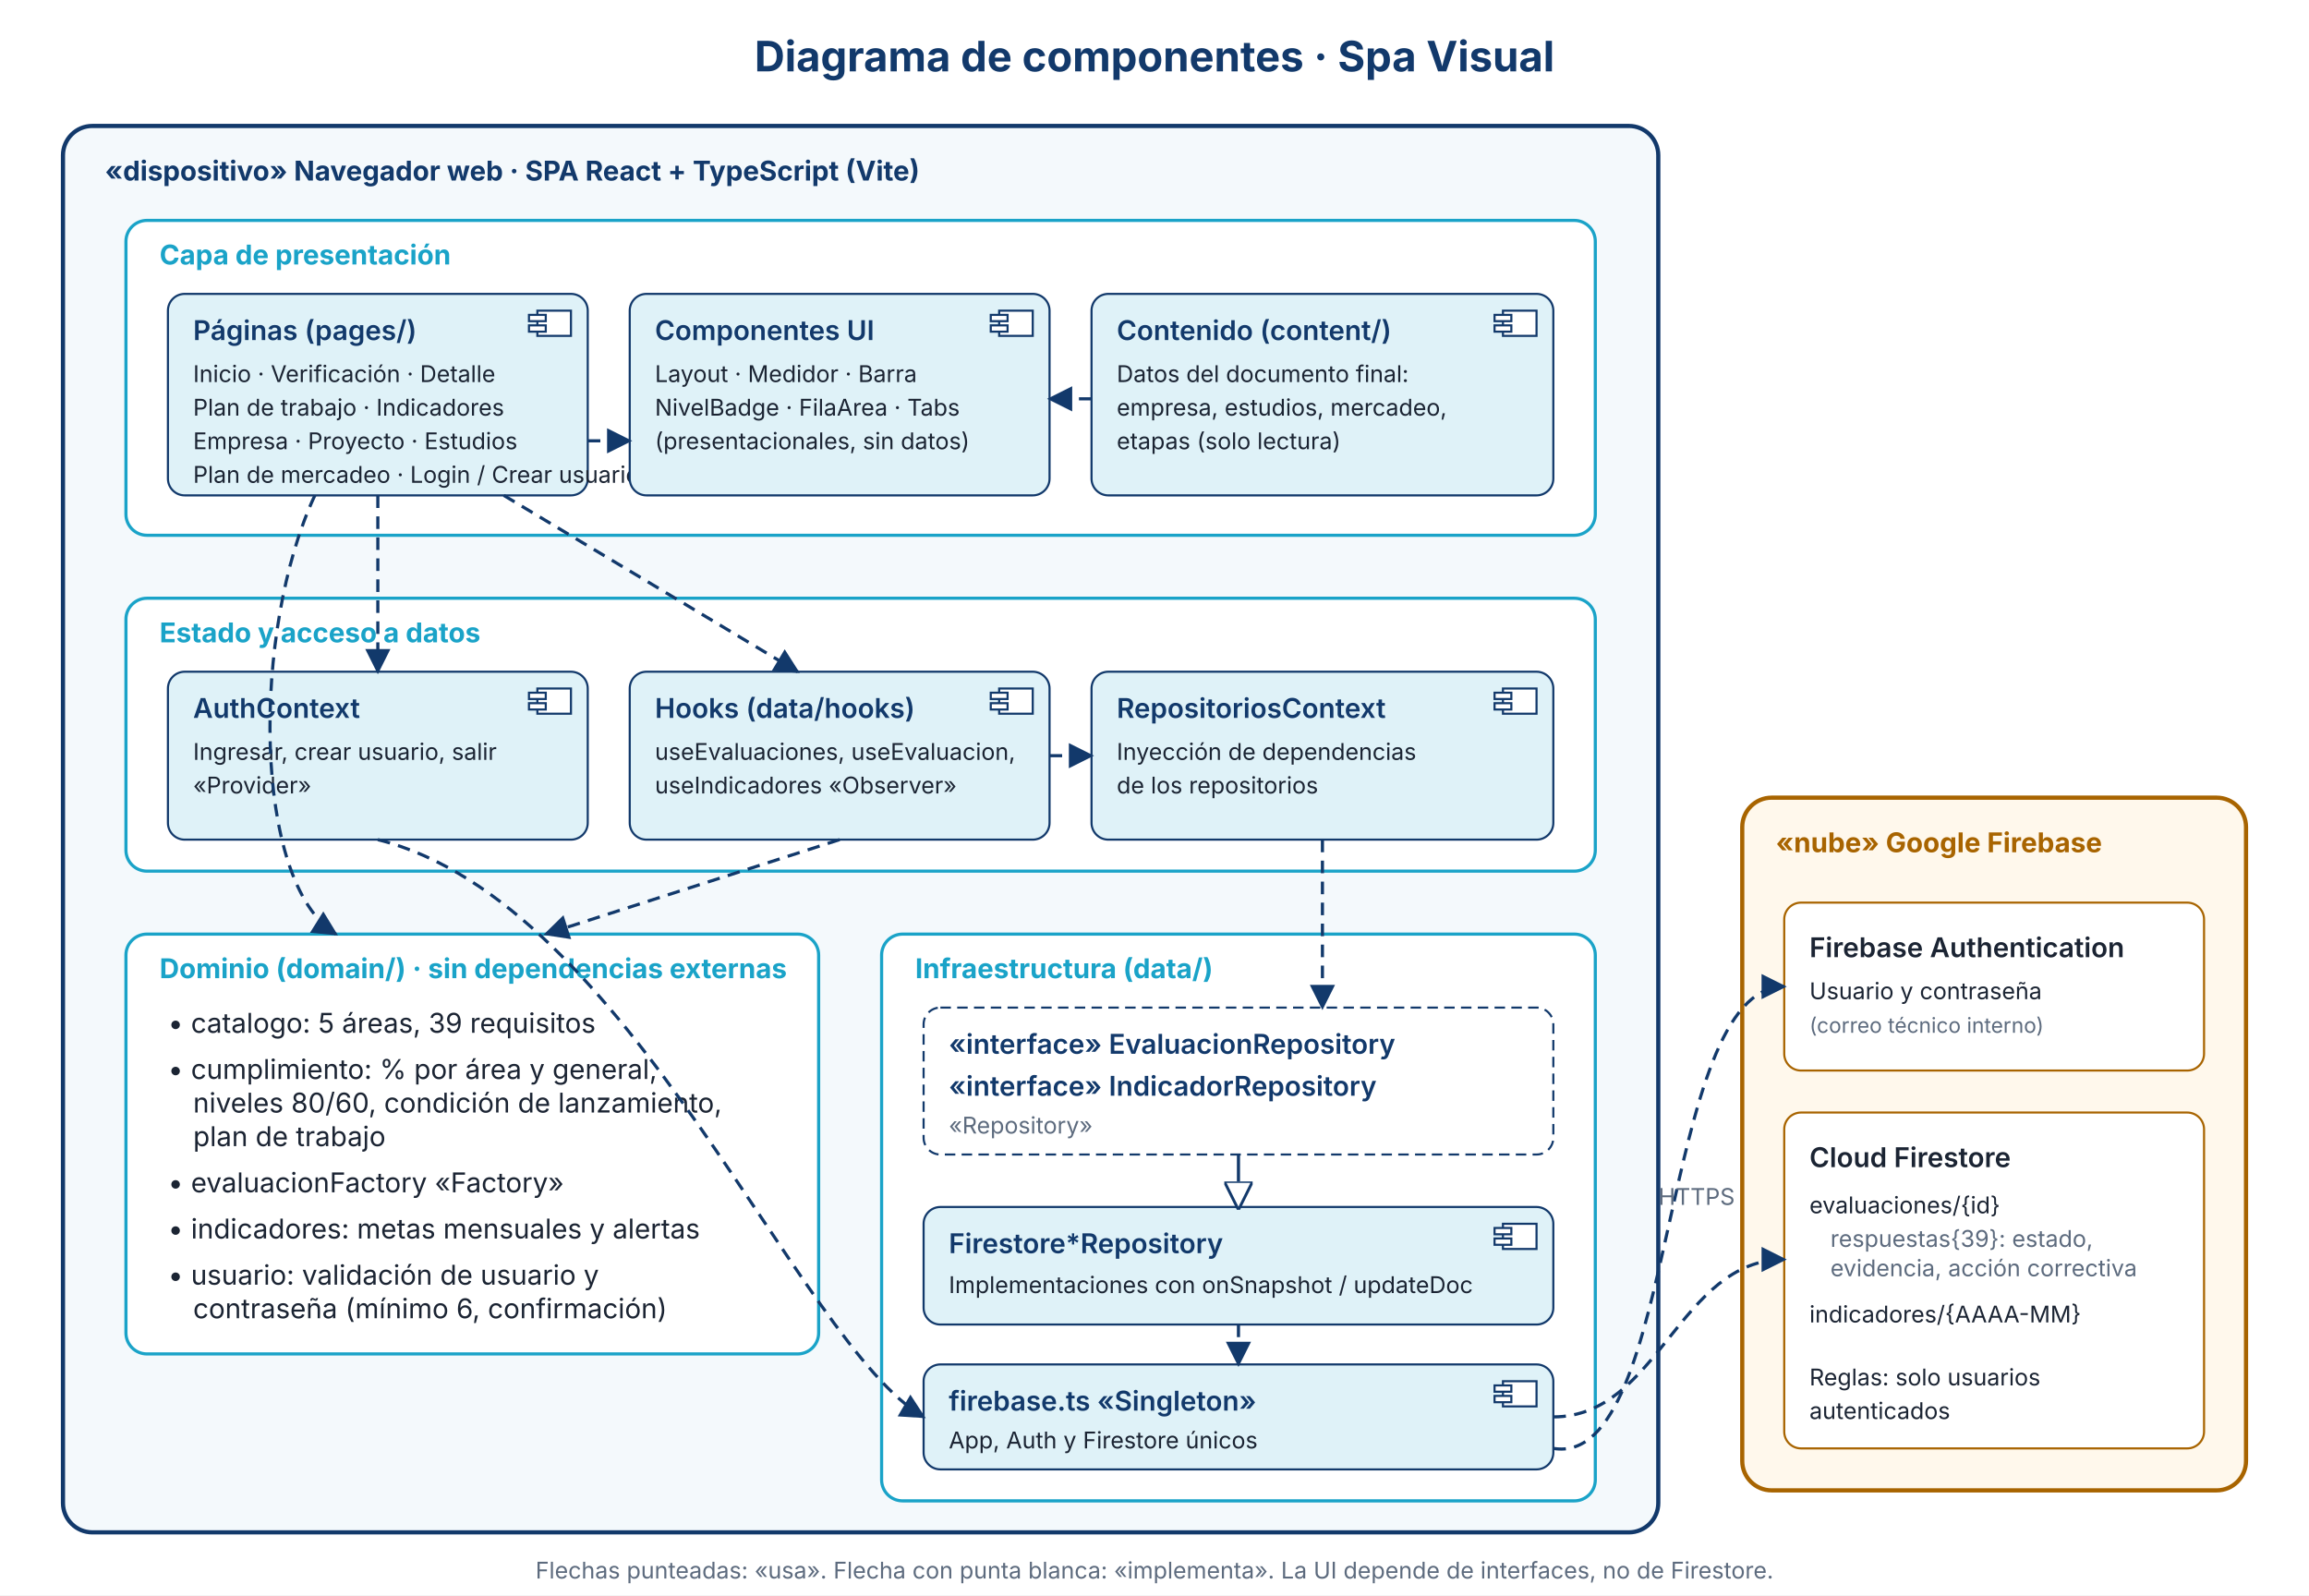
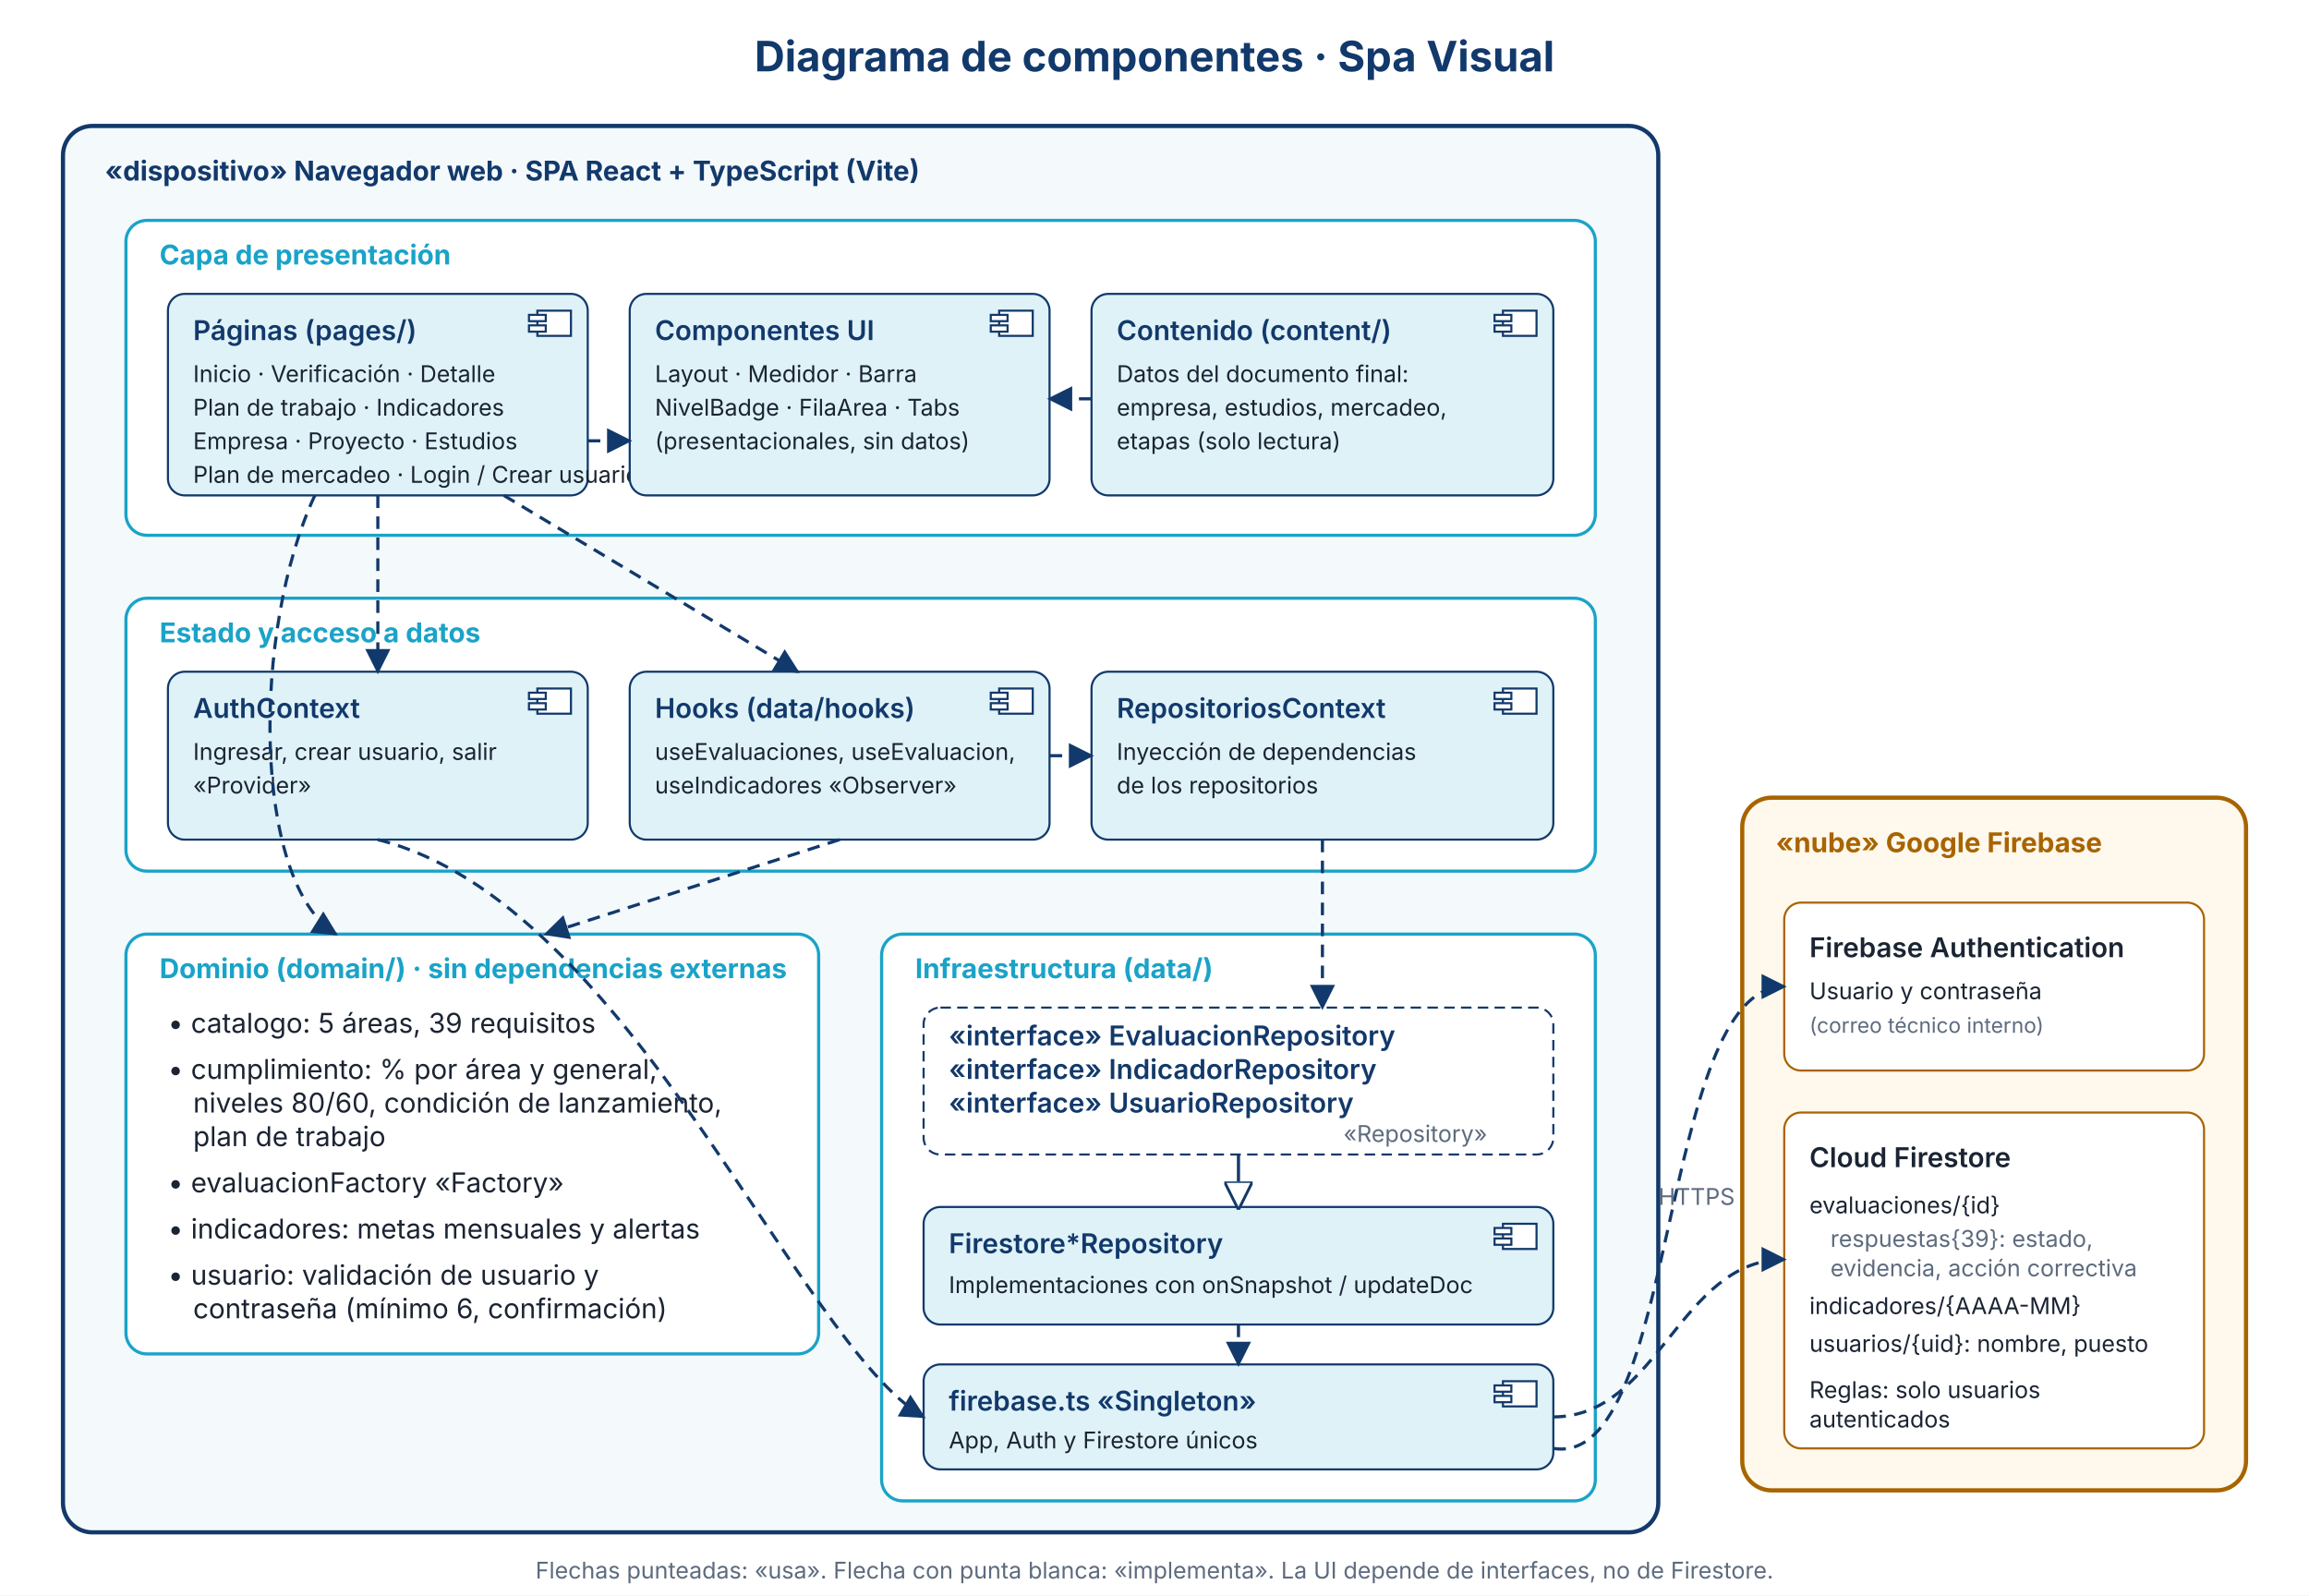
<svg xmlns="http://www.w3.org/2000/svg" viewBox="0 0 1100 760" font-family="Inter, Segoe UI, Arial, sans-serif" font-size="13">
  <rect width="1100" height="760" fill="#ffffff" />
  <defs>
    <marker id="a" viewBox="0 0 10 10" refX="9" refY="5" markerWidth="8" markerHeight="8" orient="auto">
      <path d="M0,0 L10,5 L0,10 z" fill="#12396b" />
    </marker>
    <marker id="b" viewBox="0 0 10 10" refX="9" refY="5" markerWidth="9" markerHeight="9" orient="auto">
      <path d="M0,0 L10,5 L0,10 z" fill="#fff" stroke="#12396b" />
    </marker>
    <g id="icono">
      <rect x="0" y="0" width="16" height="12" fill="#fff" stroke="#12396b" />
      <rect x="-4" y="2" width="8" height="3" fill="#fff" stroke="#12396b" />
      <rect x="-4" y="7" width="8" height="3" fill="#fff" stroke="#12396b" />
    </g>
  </defs>
  <text x="550" y="34" text-anchor="middle" font-size="20" font-weight="700" fill="#12396b">Diagrama de componentes · Spa Visual</text>
  <rect x="30" y="60" width="760" height="670" rx="14" fill="#f4f9fc" stroke="#12396b" stroke-width="2" />
  <text x="50" y="86" font-weight="700" fill="#12396b">«dispositivo» Navegador web · SPA React + TypeScript (Vite)</text>
  <rect x="60" y="105" width="700" height="150" rx="10" fill="#ffffff" stroke="#1aa3c8" stroke-width="1.5" />
  <text x="76" y="126" font-weight="700" fill="#1aa3c8">Capa de presentación</text>
  <g>
    <rect x="80" y="140" width="200" height="96" rx="8" fill="#dff2f8" stroke="#12396b" />
    <use href="#icono" x="256" y="148" />
    <text x="92" y="162" font-weight="600" fill="#12396b">Páginas (pages/)</text>
    <text x="92" y="182" font-size="11" fill="#1b2433">Inicio · Verificación · Detalle</text>
    <text x="92" y="198" font-size="11" fill="#1b2433">Plan de trabajo · Indicadores</text>
    <text x="92" y="214" font-size="11" fill="#1b2433">Empresa · Proyecto · Estudios</text>
    <text x="92" y="230" font-size="11" fill="#1b2433">Plan de mercadeo · Login / Crear usuario</text>
    <rect x="300" y="140" width="200" height="96" rx="8" fill="#dff2f8" stroke="#12396b" />
    <use href="#icono" x="476" y="148" />
    <text x="312" y="162" font-weight="600" fill="#12396b">Componentes UI</text>
    <text x="312" y="182" font-size="11" fill="#1b2433">Layout · Medidor · Barra</text>
    <text x="312" y="198" font-size="11" fill="#1b2433">NivelBadge · FilaArea · Tabs</text>
    <text x="312" y="214" font-size="11" fill="#1b2433">(presentacionales, sin datos)</text>
    <rect x="520" y="140" width="220" height="96" rx="8" fill="#dff2f8" stroke="#12396b" />
    <use href="#icono" x="716" y="148" />
    <text x="532" y="162" font-weight="600" fill="#12396b">Contenido (content/)</text>
    <text x="532" y="182" font-size="11" fill="#1b2433">Datos del documento final:</text>
    <text x="532" y="198" font-size="11" fill="#1b2433">empresa, estudios, mercadeo,</text>
    <text x="532" y="214" font-size="11" fill="#1b2433">etapas (solo lectura)</text>
  </g>
  <rect x="60" y="285" width="700" height="130" rx="10" fill="#ffffff" stroke="#1aa3c8" stroke-width="1.5" />
  <text x="76" y="306" font-weight="700" fill="#1aa3c8">Estado y acceso a datos</text>
  <rect x="80" y="320" width="200" height="80" rx="8" fill="#dff2f8" stroke="#12396b" />
  <use href="#icono" x="256" y="328" />
  <text x="92" y="342" font-weight="600" fill="#12396b">AuthContext</text>
  <text x="92" y="362" font-size="11" fill="#1b2433">Ingresar, crear usuario, salir</text>
  <text x="92" y="378" font-size="11" fill="#1b2433">«Provider»</text>
  <rect x="300" y="320" width="200" height="80" rx="8" fill="#dff2f8" stroke="#12396b" />
  <use href="#icono" x="476" y="328" />
  <text x="312" y="342" font-weight="600" fill="#12396b">Hooks (data/hooks)</text>
  <text x="312" y="362" font-size="11" fill="#1b2433">useEvaluaciones, useEvaluacion,</text>
  <text x="312" y="378" font-size="11" fill="#1b2433">useIndicadores «Observer»</text>
  <rect x="520" y="320" width="220" height="80" rx="8" fill="#dff2f8" stroke="#12396b" />
  <use href="#icono" x="716" y="328" />
  <text x="532" y="342" font-weight="600" fill="#12396b">RepositoriosContext</text>
  <text x="532" y="362" font-size="11" fill="#1b2433">Inyección de dependencias</text>
  <text x="532" y="378" font-size="11" fill="#1b2433">de los repositorios</text>
  <rect x="60" y="445" width="330" height="200" rx="10" fill="#ffffff" stroke="#1aa3c8" stroke-width="1.5" />
  <text x="76" y="466" font-weight="700" fill="#1aa3c8">Dominio (domain/) · sin dependencias externas</text>
  <text x="80" y="492" fill="#1b2433">• catalogo: 5 áreas, 39 requisitos</text>
  <text x="80" y="514" fill="#1b2433">• cumplimiento: % por área y general,</text>
  <text x="92" y="530" fill="#1b2433">niveles 80/60, condición de lanzamiento,</text>
  <text x="92" y="546" fill="#1b2433">plan de trabajo</text>
  <text x="80" y="568" fill="#1b2433">• evaluacionFactory «Factory»</text>
  <text x="80" y="590" fill="#1b2433">• indicadores: metas mensuales y alertas</text>
  <text x="80" y="612" fill="#1b2433">• usuario: validación de usuario y</text>
  <text x="92" y="628" fill="#1b2433">contraseña (mínimo 6, confirmación)</text>
  <rect x="420" y="445" width="340" height="270" rx="10" fill="#ffffff" stroke="#1aa3c8" stroke-width="1.5" />
  <text x="436" y="466" font-weight="700" fill="#1aa3c8">Infraestructura (data/)</text>
  <rect x="440" y="480" width="300" height="70" rx="8" fill="#fff" stroke="#12396b" stroke-dasharray="5 3" />
-   <text x="452" y="502" font-weight="600" fill="#12396b">«interface» EvaluacionRepository</text>
-   <text x="452" y="522" font-weight="600" fill="#12396b">«interface» IndicadorRepository</text>
-   <text x="452" y="540" font-size="11" fill="#5d6b7e">«Repository»</text>
+   <text x="452" y="498" font-weight="600" fill="#12396b">«interface» EvaluacionRepository</text>
+   <text x="452" y="514" font-weight="600" fill="#12396b">«interface» IndicadorRepository</text>
+   <text x="452" y="530" font-weight="600" fill="#12396b">«interface» UsuarioRepository</text>
+   <text x="640" y="544" font-size="11" fill="#5d6b7e">«Repository»</text>
  <rect x="440" y="575" width="300" height="56" rx="8" fill="#dff2f8" stroke="#12396b" />
  <use href="#icono" x="716" y="583" />
  <text x="452" y="597" font-weight="600" fill="#12396b">Firestore*Repository</text>
  <text x="452" y="616" font-size="11" fill="#1b2433">Implementaciones con onSnapshot / updateDoc</text>
  <rect x="440" y="650" width="300" height="50" rx="8" fill="#dff2f8" stroke="#12396b" />
  <use href="#icono" x="716" y="658" />
  <text x="452" y="672" font-weight="600" fill="#12396b">firebase.ts «Singleton»</text>
  <text x="452" y="690" font-size="11" fill="#1b2433">App, Auth y Firestore únicos</text>
  <rect x="830" y="380" width="240" height="330" rx="14" fill="#fff8ec" stroke="#a86400" stroke-width="2" />
  <text x="846" y="406" font-weight="700" fill="#a86400">«nube» Google Firebase</text>
  <rect x="850" y="430" width="200" height="80" rx="8" fill="#fff" stroke="#a86400" />
  <text x="862" y="456" font-weight="600" fill="#1b2433">Firebase Authentication</text>
  <text x="862" y="476" font-size="11" fill="#1b2433">Usuario y contraseña</text>
  <text x="862" y="492" font-size="10" fill="#5d6b7e">(correo técnico interno)</text>
  <rect x="850" y="530" width="200" height="160" rx="8" fill="#fff" stroke="#a86400" />
  <text x="862" y="556" font-weight="600" fill="#1b2433">Cloud Firestore</text>
  <text x="862" y="578" font-size="11" fill="#1b2433">evaluaciones/{id}</text>
  <text x="872" y="594" font-size="11" fill="#5d6b7e">respuestas{39}: estado,</text>
  <text x="872" y="608" font-size="11" fill="#5d6b7e">evidencia, acción correctiva</text>
-   <text x="862" y="630" font-size="11" fill="#1b2433">indicadores/{AAAA-MM}</text>
-   <text x="862" y="660" font-size="11" fill="#1b2433">Reglas: solo usuarios</text>
-   <text x="862" y="676" font-size="11" fill="#1b2433">autenticados</text>
+   <text x="862" y="626" font-size="11" fill="#1b2433">indicadores/{AAAA-MM}</text>
+   <text x="862" y="644" font-size="11" fill="#1b2433">usuarios/{uid}: nombre, puesto</text>
+   <text x="862" y="666" font-size="11" fill="#1b2433">Reglas: solo usuarios</text>
+   <text x="862" y="680" font-size="11" fill="#1b2433">autenticados</text>
  <g stroke="#12396b" stroke-width="1.5" fill="none" marker-end="url(#a)" stroke-dasharray="6 4">
    <path d="M 180 236 L 180 320" />
    <path d="M 240 236 L 380 320" />
    <path d="M 280 210 L 300 210" />
    <path d="M 520 190 L 500 190" />
    <path d="M 150 236 C 120 300 120 420 160 445" />
    <path d="M 500 360 L 520 360" />
    <path d="M 630 400 L 630 480" />
    <path d="M 400 400 L 260 445" />
    <path d="M 590 550 L 590 575" marker-end="url(#b)" stroke-dasharray="0" />
    <path d="M 590 631 L 590 650" />
    <path d="M 180 400 C 300 430 380 640 440 675" />
    <path d="M 740 675 C 790 675 800 600 850 600" />
    <path d="M 740 690 C 800 700 790 470 850 470" />
  </g>
  <text x="790" y="574" font-size="11" fill="#5d6b7e">HTTPS</text>
  <text x="550" y="752" text-anchor="middle" font-size="11" fill="#5d6b7e">Flechas punteadas: «usa». Flecha con punta blanca: «implementa». La UI depende de interfaces, no de Firestore.</text>
</svg>
